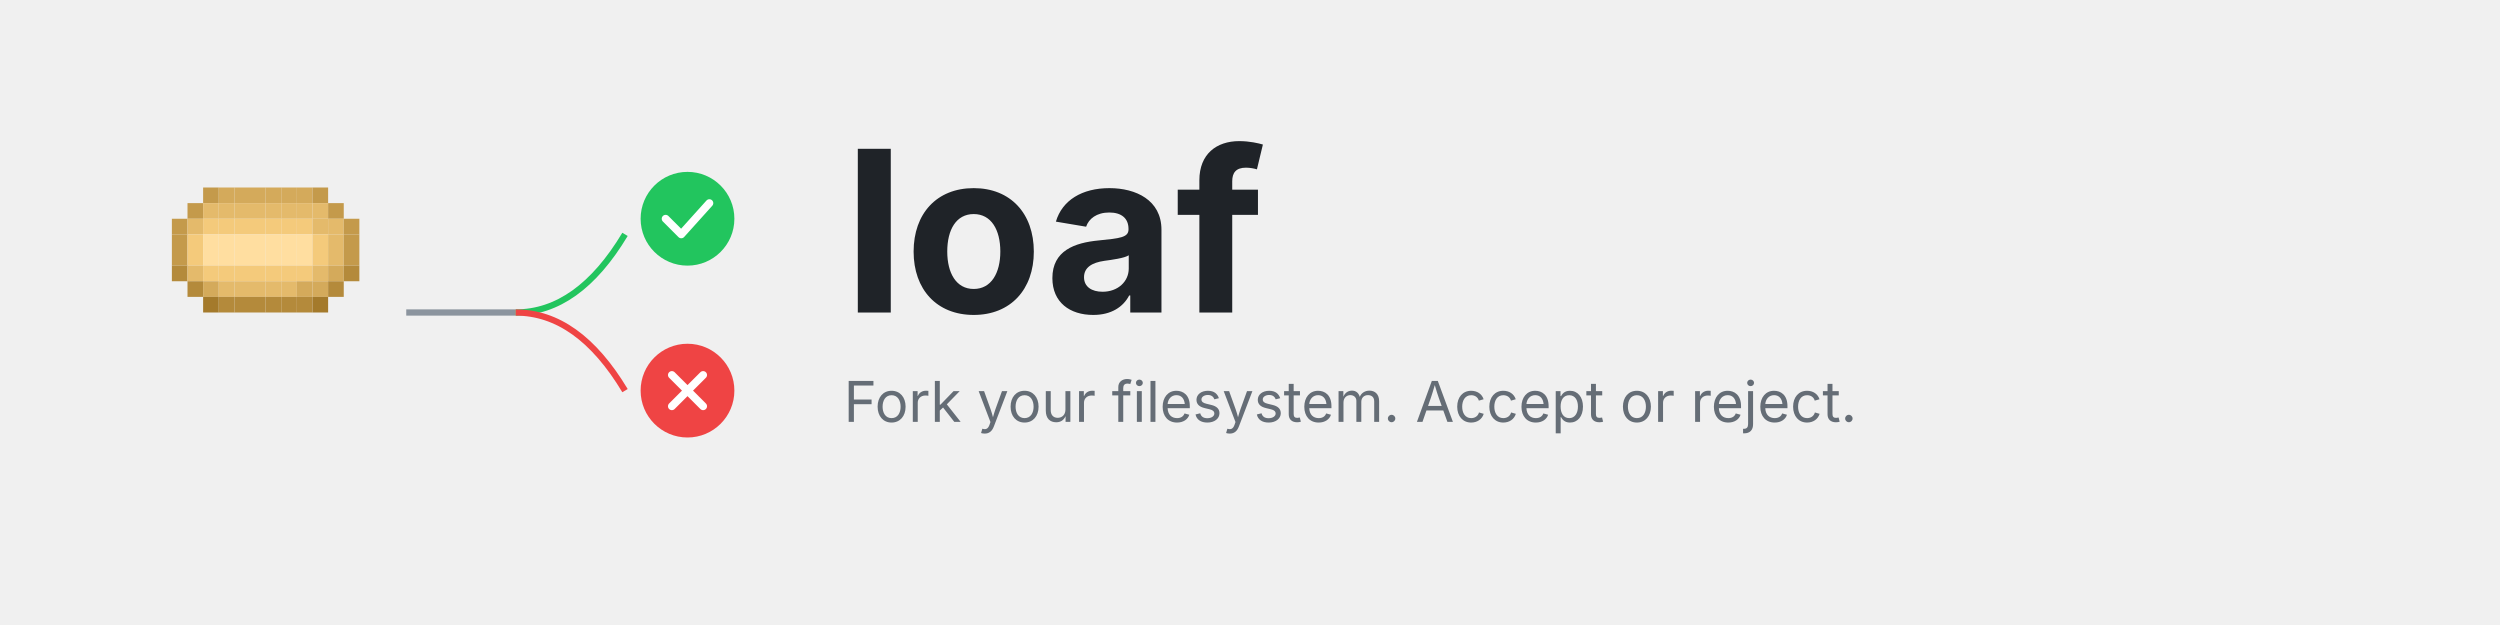
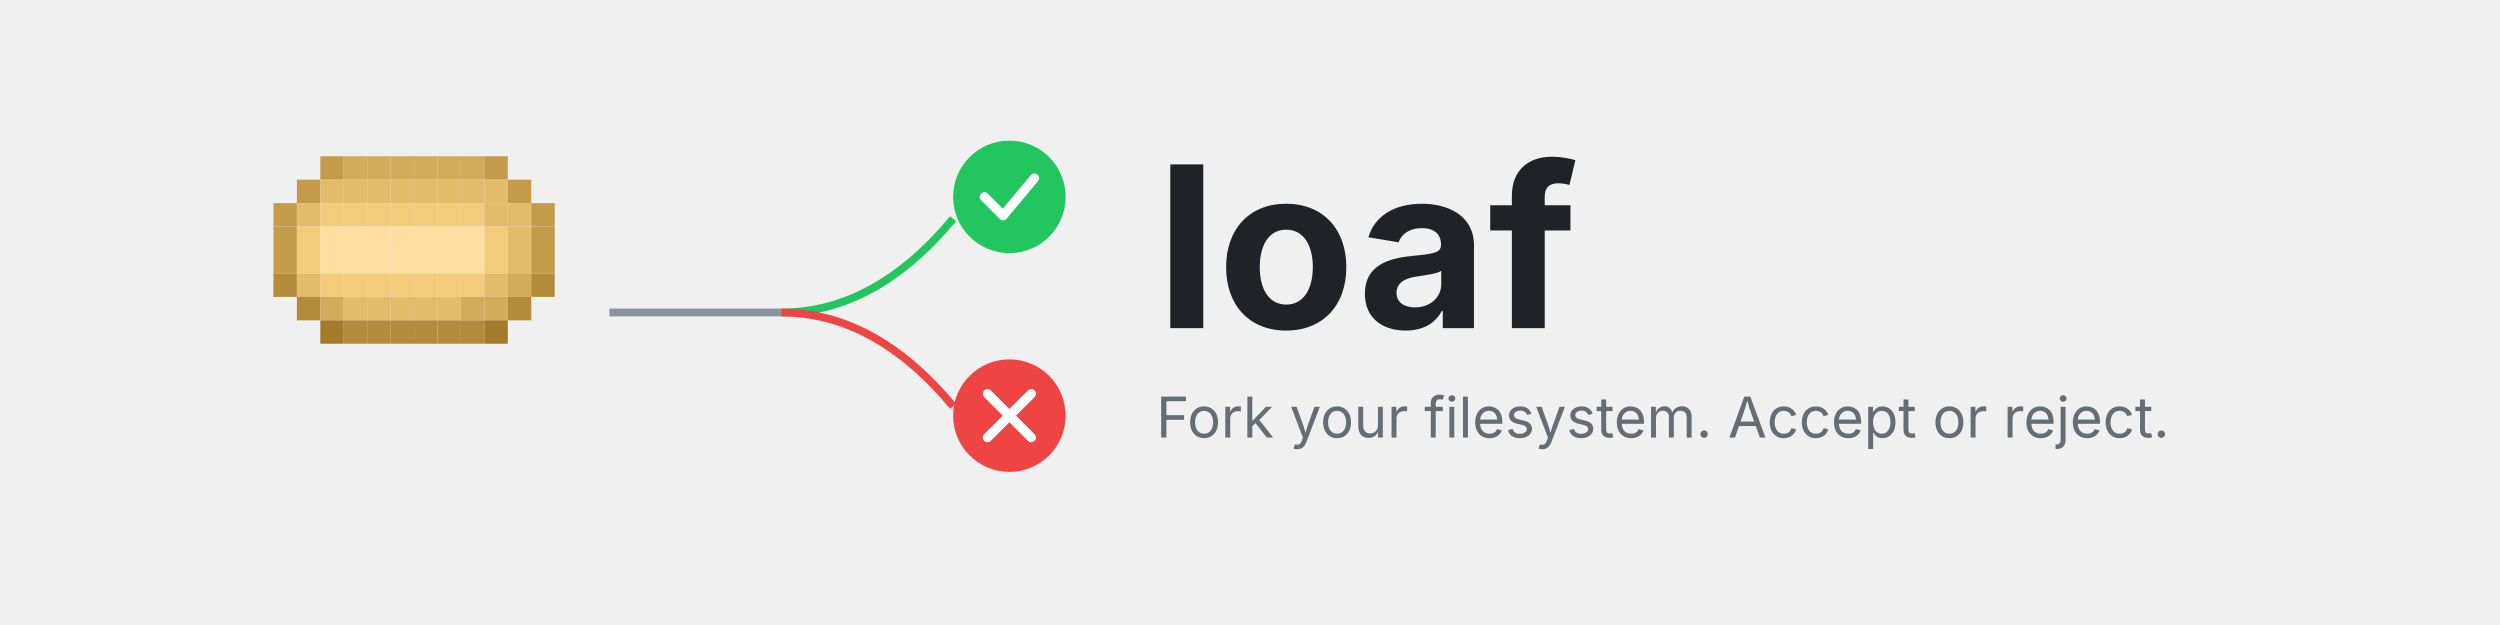
<svg xmlns="http://www.w3.org/2000/svg" viewBox="0 0 800 200">
  <style>
-     /* Gentle bread float */
    @keyframes breadFloat {
      0%, 100% { transform: translateY(0); }
      50% { transform: translateY(-5px); }
    }

-     /* Gentle pulse for accept/reject */
    @keyframes softPulse {
      0%, 100% { opacity: 0.9; }
      50% { opacity: 1; }
    }

-     .bread {
-       animation: breadFloat 3s ease-in-out infinite;
-     }
- 
+     .bread { animation: breadFloat 3s ease-in-out infinite; }
    .accept-icon { animation: softPulse 2s ease-in-out infinite; }
    .reject-icon { animation: softPulse 2s ease-in-out infinite; animation-delay: 1s; }

    .title { fill: #1f2328; }
    .subtitle { fill: #656d76; }

    @media (prefers-color-scheme: dark) {
      .title { fill: #ffffff; }
      .subtitle { fill: #8b949e; }
    }
  </style>
-   <g class="bread" transform="translate(50, 60)">
+   <g class="bread" transform="translate(80, 50) scale(1.5)">
    <rect x="15" y="0" width="5" height="5" fill="#C49A4B" />
    <rect x="20" y="0" width="5" height="5" fill="#D4AA5B" />
    <rect x="25" y="0" width="5" height="5" fill="#D4AA5B" />
    <rect x="30" y="0" width="5" height="5" fill="#D4AA5B" />
    <rect x="35" y="0" width="5" height="5" fill="#D4AA5B" />
    <rect x="40" y="0" width="5" height="5" fill="#D4AA5B" />
    <rect x="45" y="0" width="5" height="5" fill="#D4AA5B" />
    <rect x="50" y="0" width="5" height="5" fill="#C49A4B" />
    <rect x="10" y="5" width="5" height="5" fill="#C49A4B" />
    <rect x="15" y="5" width="5" height="5" fill="#E4BA6B" />
    <rect x="20" y="5" width="5" height="5" fill="#E4BA6B" />
    <rect x="25" y="5" width="5" height="5" fill="#E4BA6B" />
    <rect x="30" y="5" width="5" height="5" fill="#E4BA6B" />
    <rect x="35" y="5" width="5" height="5" fill="#E4BA6B" />
    <rect x="40" y="5" width="5" height="5" fill="#E4BA6B" />
    <rect x="45" y="5" width="5" height="5" fill="#E4BA6B" />
    <rect x="50" y="5" width="5" height="5" fill="#E4BA6B" />
    <rect x="55" y="5" width="5" height="5" fill="#C49A4B" />
    <rect x="5" y="10" width="5" height="5" fill="#C49A4B" />
    <rect x="10" y="10" width="5" height="5" fill="#E4BA6B" />
    <rect x="15" y="10" width="5" height="5" fill="#F4CA7B" />
    <rect x="20" y="10" width="5" height="5" fill="#F4CA7B" />
    <rect x="25" y="10" width="5" height="5" fill="#F4CA7B" />
    <rect x="30" y="10" width="5" height="5" fill="#F4CA7B" />
    <rect x="35" y="10" width="5" height="5" fill="#F4CA7B" />
    <rect x="40" y="10" width="5" height="5" fill="#F4CA7B" />
    <rect x="45" y="10" width="5" height="5" fill="#F4CA7B" />
    <rect x="50" y="10" width="5" height="5" fill="#E4BA6B" />
    <rect x="55" y="10" width="5" height="5" fill="#E4BA6B" />
    <rect x="60" y="10" width="5" height="5" fill="#C49A4B" />
    <rect x="5" y="15" width="5" height="5" fill="#C49A4B" />
    <rect x="10" y="15" width="5" height="5" fill="#F4CA7B" />
    <rect x="15" y="15" width="5" height="5" fill="#FFDEA0" />
    <rect x="20" y="15" width="5" height="5" fill="#FFDEA0" />
    <rect x="25" y="15" width="5" height="5" fill="#FFDEA0" />
    <rect x="30" y="15" width="5" height="5" fill="#FFDEA0" />
    <rect x="35" y="15" width="5" height="5" fill="#FFDEA0" />
    <rect x="40" y="15" width="5" height="5" fill="#FFDEA0" />
    <rect x="45" y="15" width="5" height="5" fill="#FFDEA0" />
    <rect x="50" y="15" width="5" height="5" fill="#F4CA7B" />
    <rect x="55" y="15" width="5" height="5" fill="#E4BA6B" />
    <rect x="60" y="15" width="5" height="5" fill="#C49A4B" />
    <rect x="5" y="20" width="5" height="5" fill="#C49A4B" />
    <rect x="10" y="20" width="5" height="5" fill="#F4CA7B" />
    <rect x="15" y="20" width="5" height="5" fill="#FFDEA0" />
    <rect x="20" y="20" width="5" height="5" fill="#FFDEA0" />
    <rect x="25" y="20" width="5" height="5" fill="#FFDEA0" />
    <rect x="30" y="20" width="5" height="5" fill="#FFDEA0" />
    <rect x="35" y="20" width="5" height="5" fill="#FFDEA0" />
    <rect x="40" y="20" width="5" height="5" fill="#FFDEA0" />
    <rect x="45" y="20" width="5" height="5" fill="#FFDEA0" />
    <rect x="50" y="20" width="5" height="5" fill="#F4CA7B" />
    <rect x="55" y="20" width="5" height="5" fill="#E4BA6B" />
    <rect x="60" y="20" width="5" height="5" fill="#C49A4B" />
    <rect x="5" y="25" width="5" height="5" fill="#B48A3B" />
    <rect x="10" y="25" width="5" height="5" fill="#E4BA6B" />
    <rect x="15" y="25" width="5" height="5" fill="#F4CA7B" />
    <rect x="20" y="25" width="5" height="5" fill="#F4CA7B" />
    <rect x="25" y="25" width="5" height="5" fill="#F4CA7B" />
    <rect x="30" y="25" width="5" height="5" fill="#F4CA7B" />
    <rect x="35" y="25" width="5" height="5" fill="#F4CA7B" />
    <rect x="40" y="25" width="5" height="5" fill="#F4CA7B" />
    <rect x="45" y="25" width="5" height="5" fill="#F4CA7B" />
    <rect x="50" y="25" width="5" height="5" fill="#E4BA6B" />
    <rect x="55" y="25" width="5" height="5" fill="#D4AA5B" />
    <rect x="60" y="25" width="5" height="5" fill="#B48A3B" />
    <rect x="10" y="30" width="5" height="5" fill="#B48A3B" />
    <rect x="15" y="30" width="5" height="5" fill="#D4AA5B" />
    <rect x="20" y="30" width="5" height="5" fill="#E4BA6B" />
    <rect x="25" y="30" width="5" height="5" fill="#E4BA6B" />
    <rect x="30" y="30" width="5" height="5" fill="#E4BA6B" />
    <rect x="35" y="30" width="5" height="5" fill="#E4BA6B" />
    <rect x="40" y="30" width="5" height="5" fill="#E4BA6B" />
    <rect x="45" y="30" width="5" height="5" fill="#D4AA5B" />
    <rect x="50" y="30" width="5" height="5" fill="#D4AA5B" />
    <rect x="55" y="30" width="5" height="5" fill="#B48A3B" />
    <rect x="15" y="35" width="5" height="5" fill="#A47A2B" />
    <rect x="20" y="35" width="5" height="5" fill="#B48A3B" />
    <rect x="25" y="35" width="5" height="5" fill="#B48A3B" />
    <rect x="30" y="35" width="5" height="5" fill="#B48A3B" />
    <rect x="35" y="35" width="5" height="5" fill="#B48A3B" />
    <rect x="40" y="35" width="5" height="5" fill="#B48A3B" />
    <rect x="45" y="35" width="5" height="5" fill="#B48A3B" />
    <rect x="50" y="35" width="5" height="5" fill="#A47A2B" />
  </g>
-   <line x1="130" y1="100" x2="165" y2="100" stroke="#8b949e" stroke-width="2" />
-   <path d="M165 100 Q185 100 200 75" fill="none" stroke="#22c55e" stroke-width="2" />
-   <path d="M165 100 Q185 100 200 125" fill="none" stroke="#ef4444" stroke-width="2" />
-   <g class="accept-icon" transform="translate(205, 55)">
-     <circle cx="15" cy="15" r="15" fill="#22c55e" />
-     <path d="M8 15 L13 20 L22 10" fill="none" stroke="white" stroke-width="2.5" stroke-linecap="round" stroke-linejoin="round" />
+   <line x1="195" y1="100" x2="250" y2="100" stroke="#8b949e" stroke-width="2.5" />
+   <path d="M250 100 Q280 100 305 70" fill="none" stroke="#22c55e" stroke-width="2.5" />
+   <path d="M250 100 Q280 100 305 130" fill="none" stroke="#ef4444" stroke-width="2.5" />
+   <g class="accept-icon" transform="translate(305, 45)">
+     <circle cx="18" cy="18" r="18" fill="#22c55e" />
+     <path d="M10 18 L16 24 L26 12" fill="none" stroke="white" stroke-width="3" stroke-linecap="round" stroke-linejoin="round" />
  </g>
-   <g class="reject-icon" transform="translate(205, 110)">
-     <circle cx="15" cy="15" r="15" fill="#ef4444" />
-     <path d="M10 10 L20 20 M20 10 L10 20" fill="none" stroke="white" stroke-width="2.5" stroke-linecap="round" />
+   <g class="reject-icon" transform="translate(305, 115)">
+     <circle cx="18" cy="18" r="18" fill="#ef4444" />
+     <path d="M11 11 L25 25 M25 11 L11 25" fill="none" stroke="white" stroke-width="3" stroke-linecap="round" />
  </g>
-   <text class="title" x="270" y="100" font-family="system-ui, -apple-system, sans-serif" font-size="72" font-weight="700">loaf</text>
-   <text class="subtitle" x="270" y="135" font-family="system-ui, -apple-system, sans-serif" font-size="18">Fork your filesystem. Accept or reject.</text>
+   <text class="title" x="370" y="105" font-family="system-ui, -apple-system, sans-serif" font-size="72" font-weight="700">loaf</text>
+   <text class="subtitle" x="370" y="140" font-family="system-ui, -apple-system, sans-serif" font-size="18">Fork your filesystem. Accept or reject.</text>
</svg>
